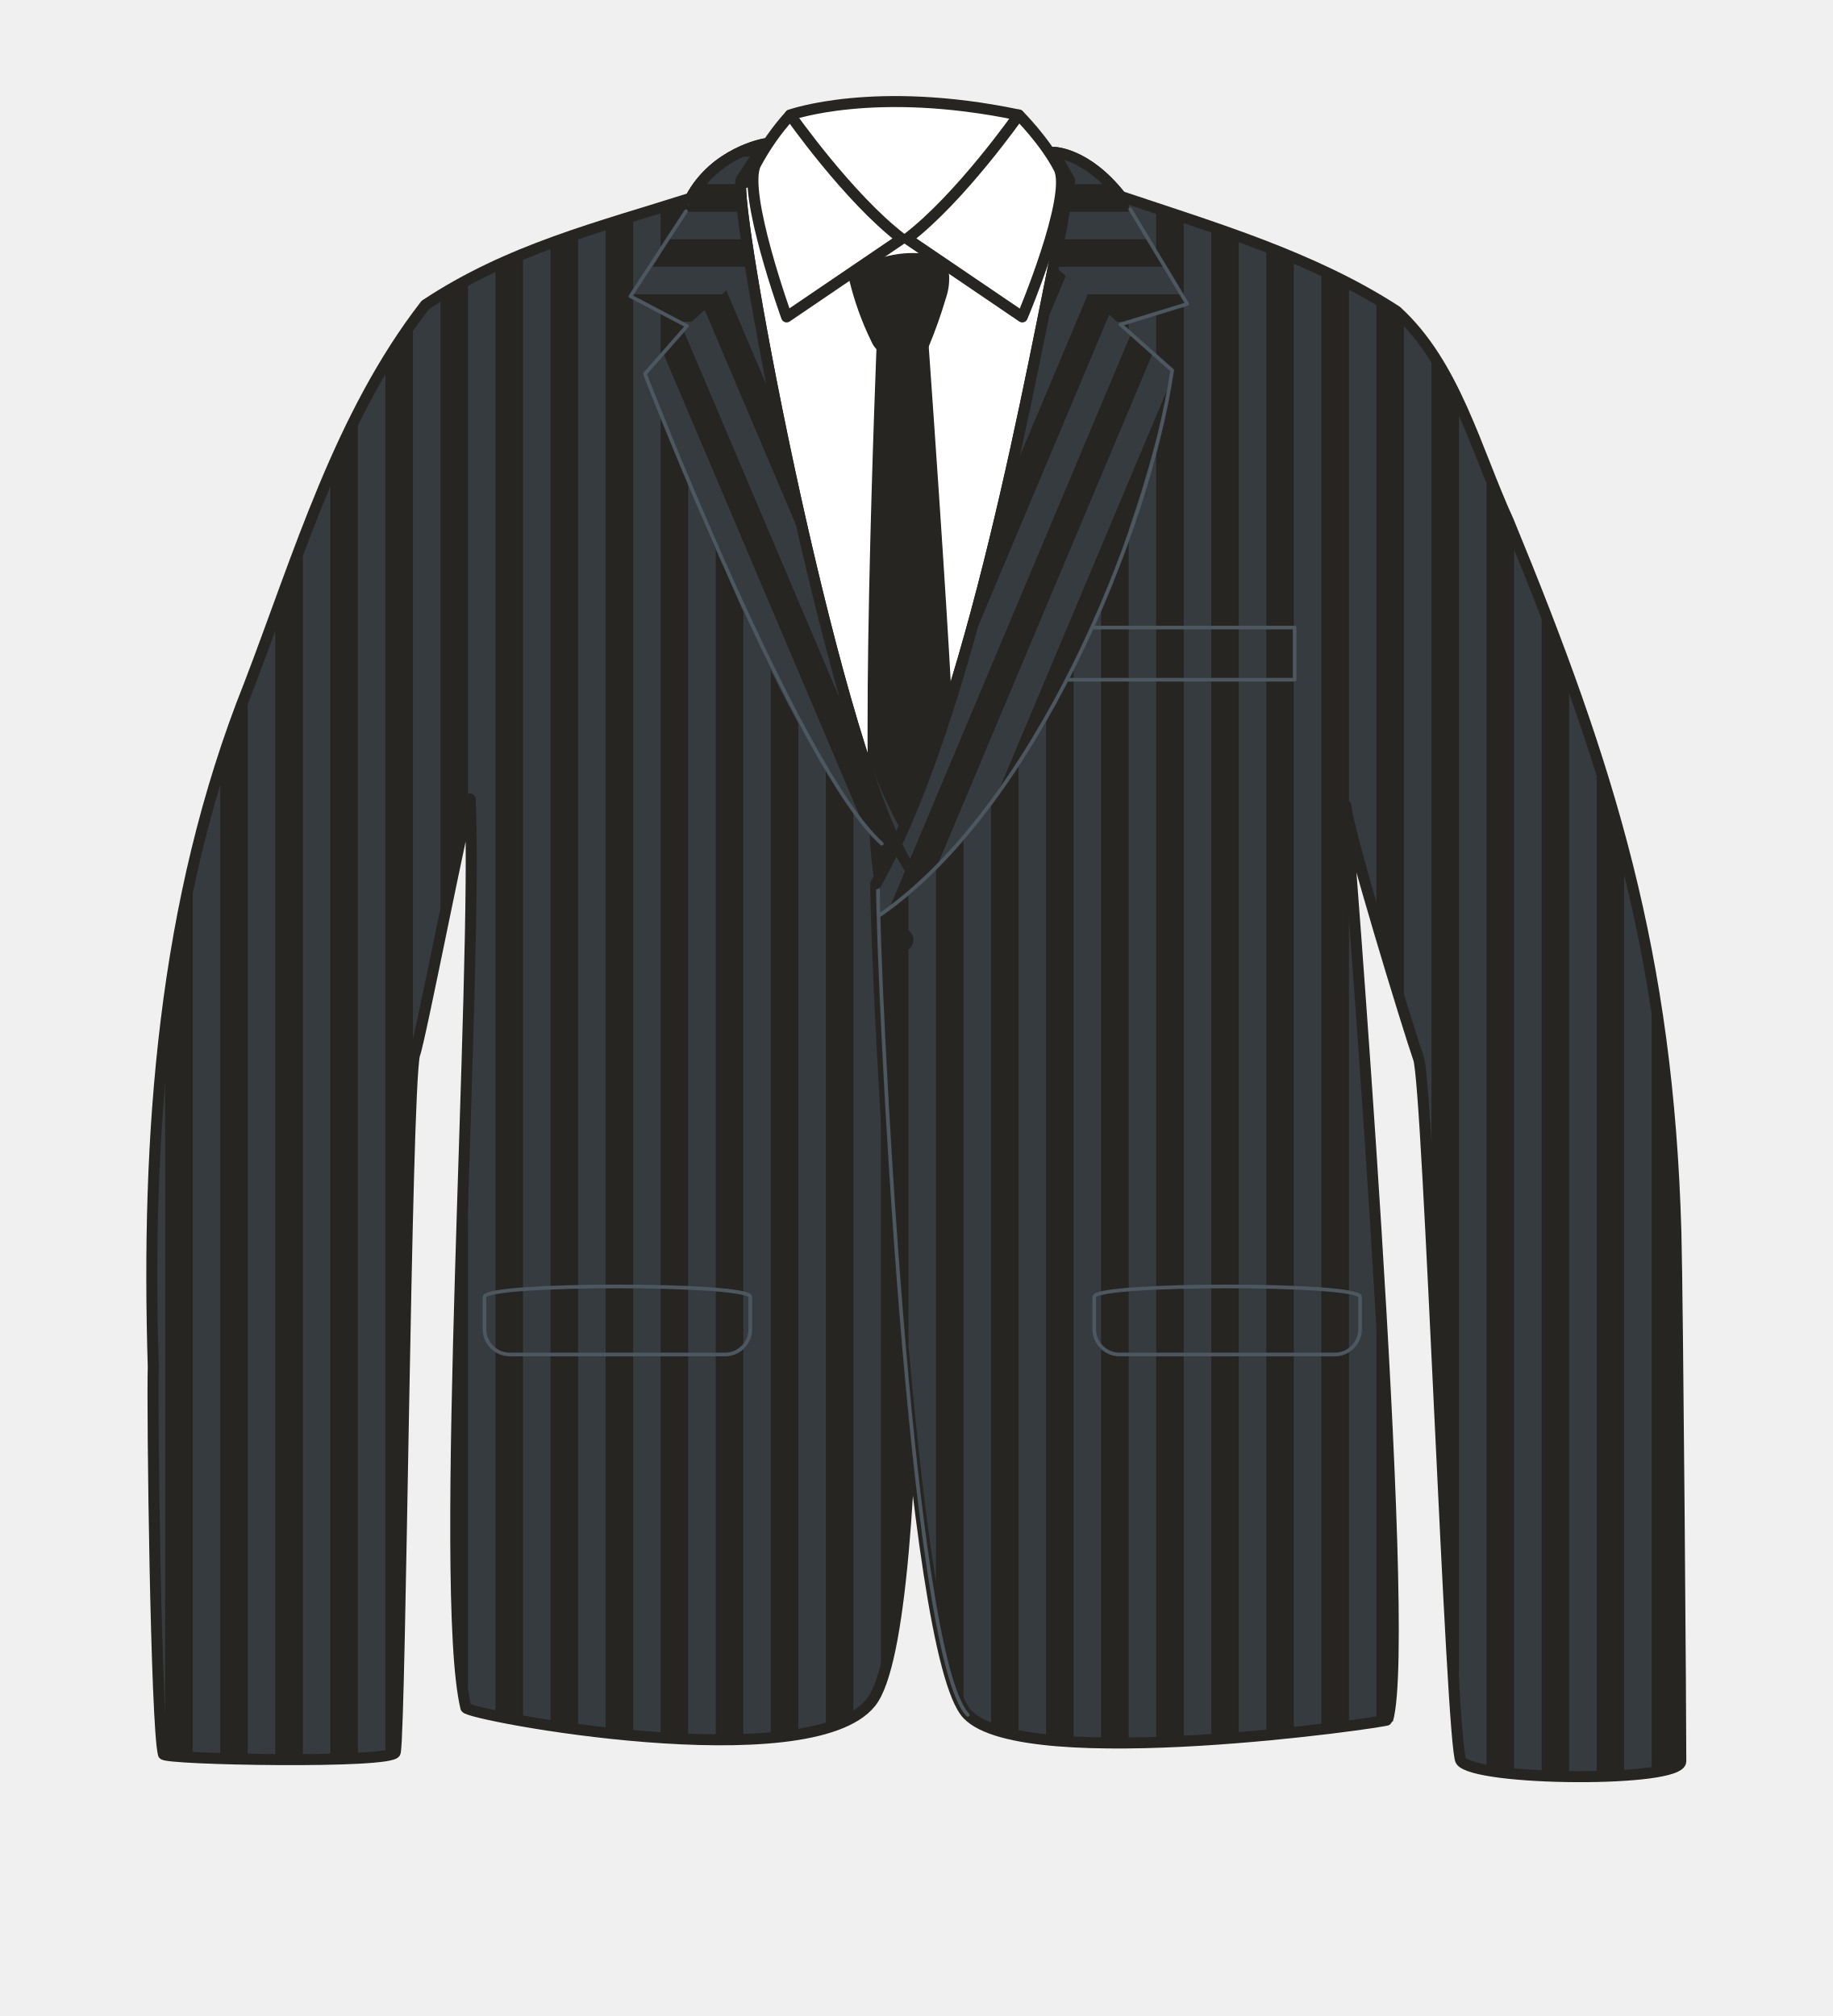
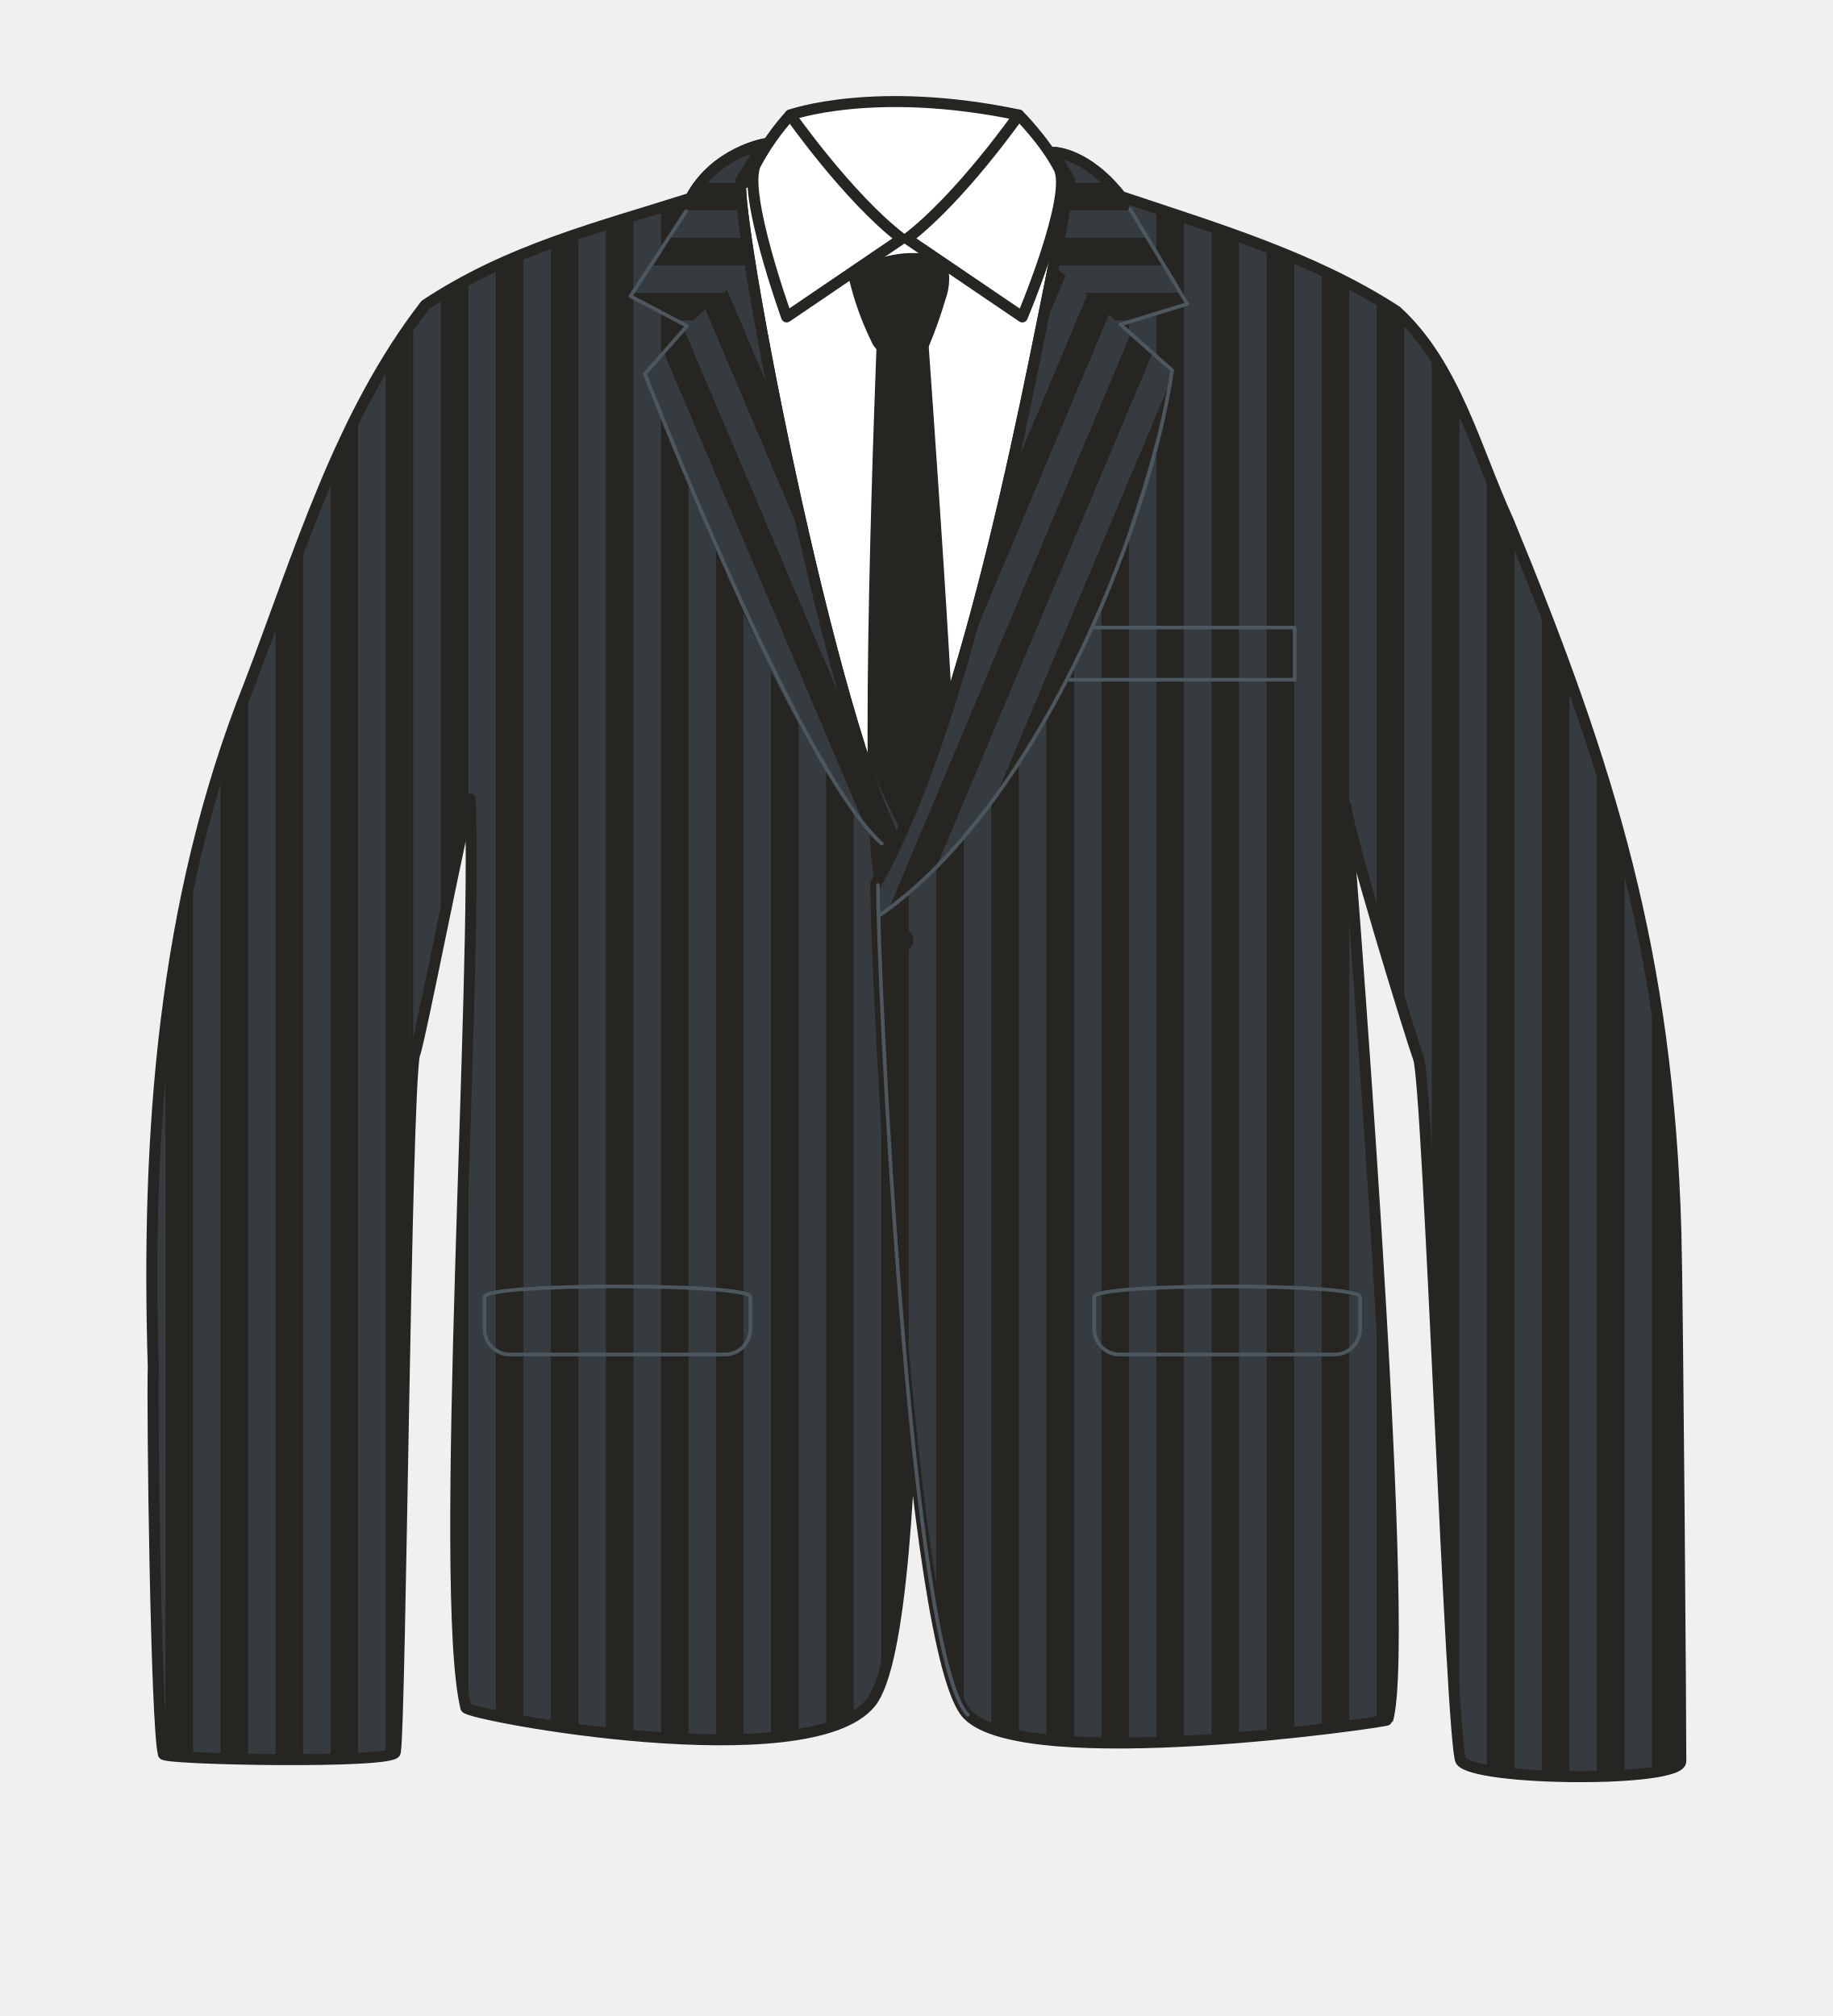
<svg xmlns="http://www.w3.org/2000/svg" width="500" height="550" viewBox="0 0 500 550">
  <defs>
-     <pattern id="a" width="15.02" height="16.06" patternUnits="userSpaceOnUse" viewBox="0 0 15.02 16.06">
+     <pattern id="a" width="15.02" height="16.06" patternTransform="translate(.08 -.39)" patternUnits="userSpaceOnUse" viewBox="0 0 15.02 16.06">
      <path fill="none" d="M0 0h15.02v16.06H0z" />
      <path fill="#262521" d="M0 0h7.51v16.06H0z" />
      <path fill="#353b3f" d="M7.51 0h7.51v16.06H7.51z" />
    </pattern>
-     <pattern id="b" width="15.02" height="16.06" patternTransform="scale(1 -1) rotate(23 -49.764 12.266)" patternUnits="userSpaceOnUse" viewBox="0 0 15.02 16.06">
+     <pattern id="b" width="15.02" height="16.06" patternTransform="scale(1 -1) rotate(23 -50.684 12.658)" patternUnits="userSpaceOnUse" viewBox="0 0 15.02 16.06">
      <path fill="none" d="M0 0h15.02v16.06H0z" />
      <path fill="#262521" d="M0 0h7.51v16.06H0z" />
      <path fill="#353b3f" d="M7.51 0h7.51v16.06H7.51z" />
    </pattern>
-     <pattern id="c" width="15.02" height="16.06" patternTransform="rotate(90 5.145 -4.685)" patternUnits="userSpaceOnUse" viewBox="0 0 15.02 16.06">
+     <pattern id="c" width="15.02" height="16.06" patternTransform="rotate(90 5.38 -4.84)" patternUnits="userSpaceOnUse" viewBox="0 0 15.02 16.06">
      <path fill="none" d="M0 0h15.02v16.06H0z" />
      <path fill="#262521" d="M0 0h7.51v16.06H0z" />
      <path fill="#353b3f" d="M7.51 0h7.51v16.06H7.51z" />
    </pattern>
-     <pattern id="d" width="15.02" height="16.06" patternTransform="rotate(-157.19 -.88 -3.902)" patternUnits="userSpaceOnUse" viewBox="0 0 15.02 16.06">
+     <pattern id="d" width="15.02" height="16.06" patternTransform="rotate(-157.19 -.88 -4.105)" patternUnits="userSpaceOnUse" viewBox="0 0 15.02 16.06">
      <path fill="none" d="M0 0h15.02v16.06H0z" />
      <path fill="#262521" d="M0 0h7.51v16.06H0z" />
      <path fill="#353b3f" d="M7.51 0h7.51v16.06H7.51z" />
    </pattern>
  </defs>
  <path d="M277.92 31.37c-39.41-8.24-62.34 0-62.34 0l27.33 55.09z" fill="#fff" stroke="#262521" stroke-linecap="round" stroke-linejoin="round" stroke-width="3" />
  <path fill="#fff" stroke="#262521" stroke-linecap="round" stroke-linejoin="round" stroke-width="3" d="M285.2 47.74l61.56 28.1L247.97 275 150.44 70.61l58.09-22.87" />
-   <path d="M215.58 31.37S231.44 54 246 65.13l-31.4 21.33s-12.33-34.13-8.44-41.67a66.81 66.81 0 019.42-13.42zm62.34 0S262.06 54 247.47 65.13l31.42 21.33s13.93-33 10-40.56-10.97-14.53-10.97-14.53z" fill="#fff" stroke="#262521" stroke-linecap="round" stroke-linejoin="round" stroke-width="3" />
+   <path d="M215.58 31.37S231.44 54 246 65.13l-31.4 21.33s-12.33-34.13-8.44-41.67a66.81 66.81 0 019.42-13.42zM277.92 31.37S262.06 54 247.47 65.13l31.42 21.33s13.93-33 10-40.56-10.97-14.53-10.97-14.53z" fill="#fff" stroke="#262521" stroke-linecap="round" stroke-linejoin="round" stroke-width="3" />
+   <path d="M248.85 237.88c-20.26-28.18-49.25-182-46.65-188.82l6.4-9.82S195 41.6 188.41 54.07C163.5 62 138.9 68 116.05 83.18 92.55 113.53 81.59 151.42 68 186.85c-23.59 59.08-28.11 123-26.19 186-.36 11.19.74 98 2.77 105.72.3 1.47 62.69 2.66 63.26-.52 1.45-8 2.86-179.6 5.23-190.27 1.35-2.86 13.78-67 15.19-69.81 2.21 47.15-8.87 215.9-1.17 247.91.5 2.06 93.73 19.49 110.48-1.4s11.28-203.48 11.28-226.6z" fill="#262521" />
+   <path d="M457.2 336.13c-2.15-75.82-17.9-126.54-45.71-194C402.66 122.88 397 99.48 381 84.9c-22.67-14.77-49.65-22.72-75.27-31.33-9.46-12-18.28-12-18.28-12l4.33 7.66-2.23 12.9c-7.46 35.13-24.35 133-50.63 179 0 26.15 9.35 210.38 25.06 226.63s114.41 2.05 114.58 1.44c6.89-23.52-11.52-249.35-11.38-249.37.51 7.24 17.36 62 19.83 69 2.65 7.45 8.93 187.71 11.53 191.53 3.78 5.55 60 6 60 .13.06-5.37-.82-125.67-1.34-144.36z" fill="#262521" />
  <path d="M248.85 237.88c-20.26-28.18-49.25-182-46.65-188.82l6.4-9.82S195 41.6 188.41 54.07C163.5 62 138.9 68 116.05 83.18 92.55 113.53 81.59 151.42 68 186.85c-23.59 59.08-28.11 123-26.19 186-.36 11.19.74 98 2.77 105.72.3 1.47 62.69 2.66 63.26-.52 1.45-8 2.86-179.6 5.23-190.27 1.35-2.86 13.78-67 15.19-69.81 2.21 47.15-8.87 215.9-1.17 247.91.5 2.06 93.73 19.49 110.48-1.4s11.28-203.48 11.28-226.6z" stroke="#262521" stroke-linecap="round" stroke-linejoin="round" stroke-width="3" fill="url(#a)" />
  <path d="M239.25 91.51s-5.59 135.71-.3 149.69 21.89 13 21.85-4.13 1.48-17-7.65-145.56z" fill="#262521" />
  <path d="M204.35 70.17L175.94 102c9.06 22.51 43.91 118.09 71.47 133l.63-4.76C226.5 196.41 210.64 106 204.35 70.17z" fill="url(#b)" />
  <path d="M457.2 336.13c-2.15-75.82-17.9-126.54-45.71-194C402.66 122.88 397 99.48 381 84.9c-22.67-14.77-49.65-22.72-75.27-31.33-9.46-12-18.28-12-18.28-12l4.33 7.66-2.23 12.9c-7.46 35.13-24.35 133-50.63 179 0 26.15 9.35 210.38 25.06 226.63s114.41 2.05 114.58 1.44c6.89-23.52-11.52-249.35-11.38-249.37.51 7.24 17.36 62 19.83 69 2.65 7.45 8.93 187.71 11.53 191.53 3.78 5.55 60 6 60 .13.06-5.37-.82-125.67-1.34-144.36z" stroke="#262521" stroke-linecap="round" stroke-linejoin="round" stroke-width="3" fill="url(#a)" />
  <path d="M208.43 39.24s-11.51.26-22.73 20.62C176.23 77 172 80.56 172 80.56l15.43 8.37 17.4-15.73-2.23-23.8z" fill="url(#c)" />
  <path d="M287.77 72.62l32 28.43c-3.4 20-27.73 114.39-79.81 148.62l-1-8.47c17.4-28.68 42.52-132.72 48.81-168.58z" fill="url(#d)" />
  <path d="M287.48 41.6s12.57 0 23.79 20.36c9.47 17.18 12.63 21 12.63 21l-18.24 5.6-17.89-15.9 4-23.36z" fill="url(#c)" />
+   <path d="M244.14 229.49C224.4 187.36 199.8 55.4 202.2 49.06l6.4-9.82S195 41.6 188.41 54.07" fill="none" stroke="#262521" stroke-linecap="round" stroke-linejoin="round" stroke-width="3" />
+   <path d="M305.76 53.57c-9.46-12-18.28-12-18.28-12l4.33 7.66-2.23 12.9c-7.46 35.13-24.35 133-50.63 179" fill="none" stroke="#262521" stroke-linecap="round" stroke-linejoin="round" stroke-width="3" />
  <path d="M253 69.3a29.28 29.28 0 00-20.27 4.7 2.41 2.41 0 00-1 1 2.59 2.59 0 000 1.58A81.25 81.25 0 00237.64 93a7.12 7.12 0 002 2.78 6.9 6.9 0 003.69 1 47.31 47.31 0 006.84-.1 4.09 4.09 0 002.18-.64 4.21 4.21 0 001.14-1.79A127.78 127.78 0 00258 81.49a16.41 16.41 0 00.93-6.26 6.07 6.07 0 00-3.34-5.07" fill="#262521" />
  <circle cx="245.96" cy="256.44" r="3.22" fill="#262521" />
-   <path d="M239.51 241.46c0 26.15 8.79 210.12 24.5 226.37m44.33-410.74l15.56 25.83-18.24 5.6 14.12 12.53C313.07 146 281.94 220.71 240 249.67M187.16 57.62L172 80.82l15.43 8.11L175.94 102s41.64 107.61 64.62 128.18" fill="none" stroke="#4c5760" stroke-linecap="round" stroke-linejoin="round" />
-   <path fill="none" stroke="#4c5760" stroke-linecap="round" stroke-linejoin="round" d="M298.26 171.2h54.93v14.24h-61.57m72.52 184.09h-58.72a6.92 6.92 0 01-6.9-6.89v-8.84c0-3.79 72.52-3.79 72.52 0v8.84a6.92 6.92 0 01-6.9 6.89zm-166.35 0h-58.72a6.92 6.92 0 01-6.9-6.89v-8.84c0-3.79 72.52-3.79 72.52 0v8.84a6.92 6.92 0 01-6.9 6.89z" />
-   <path d="M248.85 237.88a53.3 53.3 0 01-4.71-8.39C224.4 187.36 199.8 55.4 202.2 49.06l6.4-9.82S195 41.6 188.41 54.07" fill="none" stroke="#262521" stroke-linecap="round" stroke-linejoin="round" stroke-width="3" />
-   <path d="M305.76 53.57c-9.46-12-18.28-12-18.28-12l4.33 7.66-2.23 12.9c-7.46 35.13-24.35 133-50.63 179" fill="none" stroke="#262521" stroke-linecap="round" stroke-linejoin="round" stroke-width="3" />
+   <path d="M239.51 241.46c0 26.15 8.79 210.12 24.5 226.37M308.34 57.09l15.56 25.83-18.24 5.6 14.12 12.53C313.07 146 281.94 220.71 240 249.67M187.16 57.62L172 80.82l15.43 8.11L175.94 102s41.64 107.61 64.62 128.18" fill="none" stroke="#4c5760" stroke-linecap="round" stroke-linejoin="round" />
+   <path fill="none" stroke="#4c5760" stroke-linecap="round" stroke-linejoin="round" d="M298.26 171.2h54.93v14.24h-61.57M364.14 369.53h-58.72a6.92 6.92 0 01-6.9-6.89v-8.84c0-3.79 72.52-3.79 72.52 0v8.84a6.92 6.92 0 01-6.9 6.89zM197.79 369.53h-58.72a6.92 6.92 0 01-6.9-6.89v-8.84c0-3.79 72.52-3.79 72.52 0v8.84a6.92 6.92 0 01-6.9 6.89z" />
</svg>
